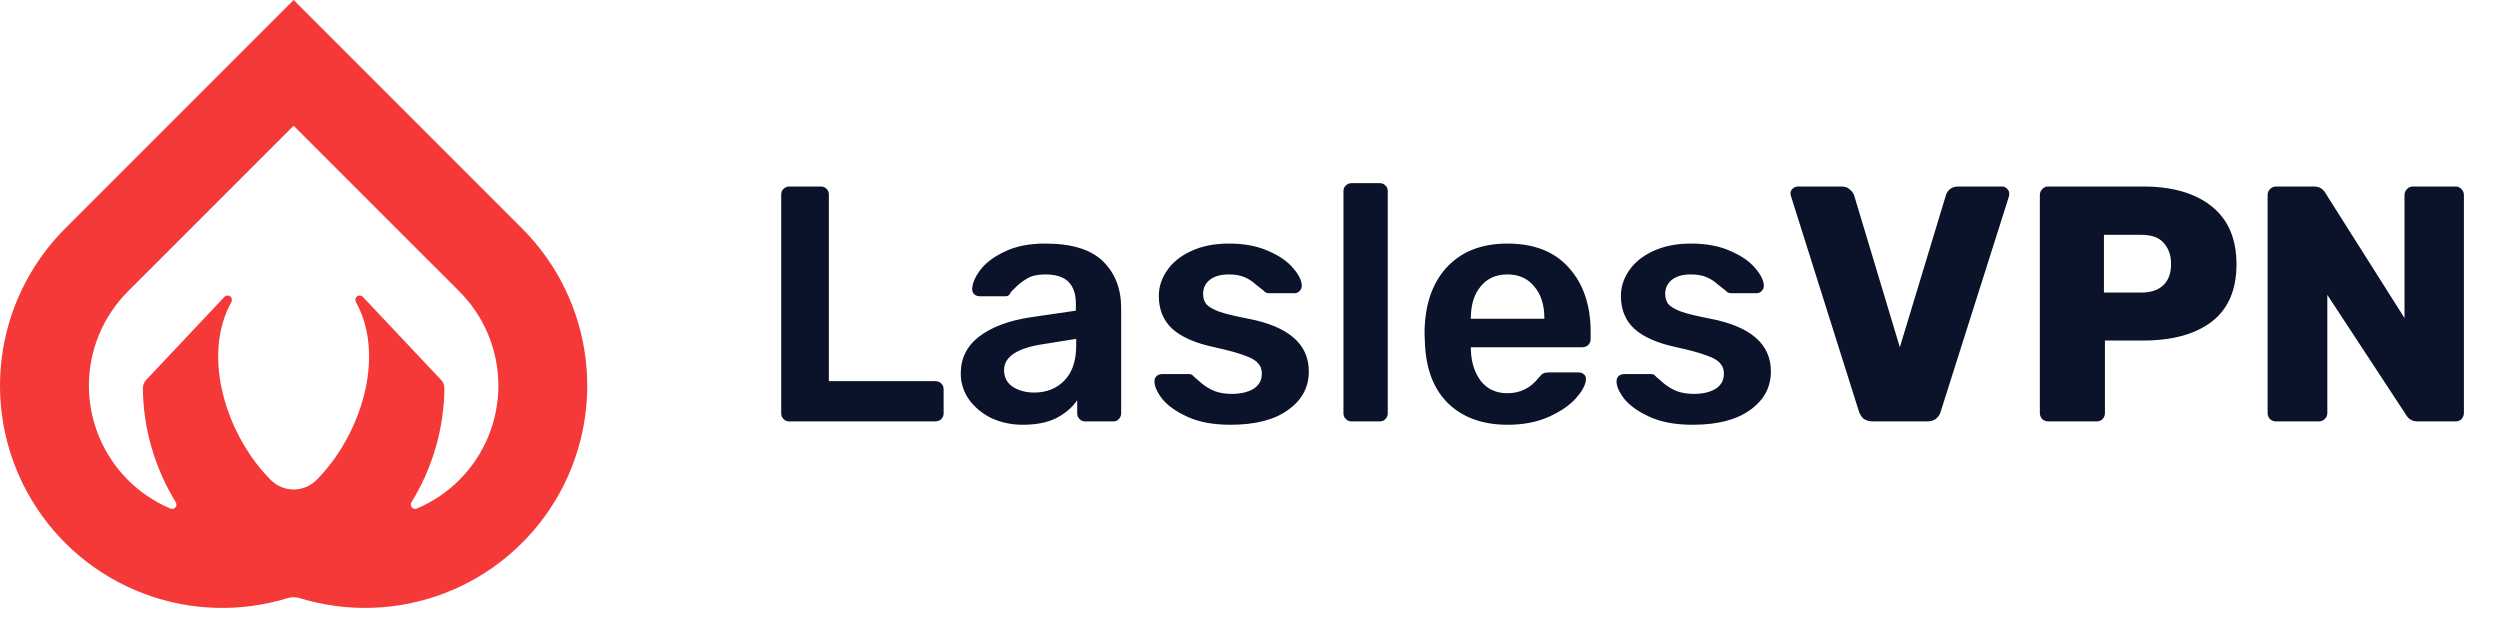
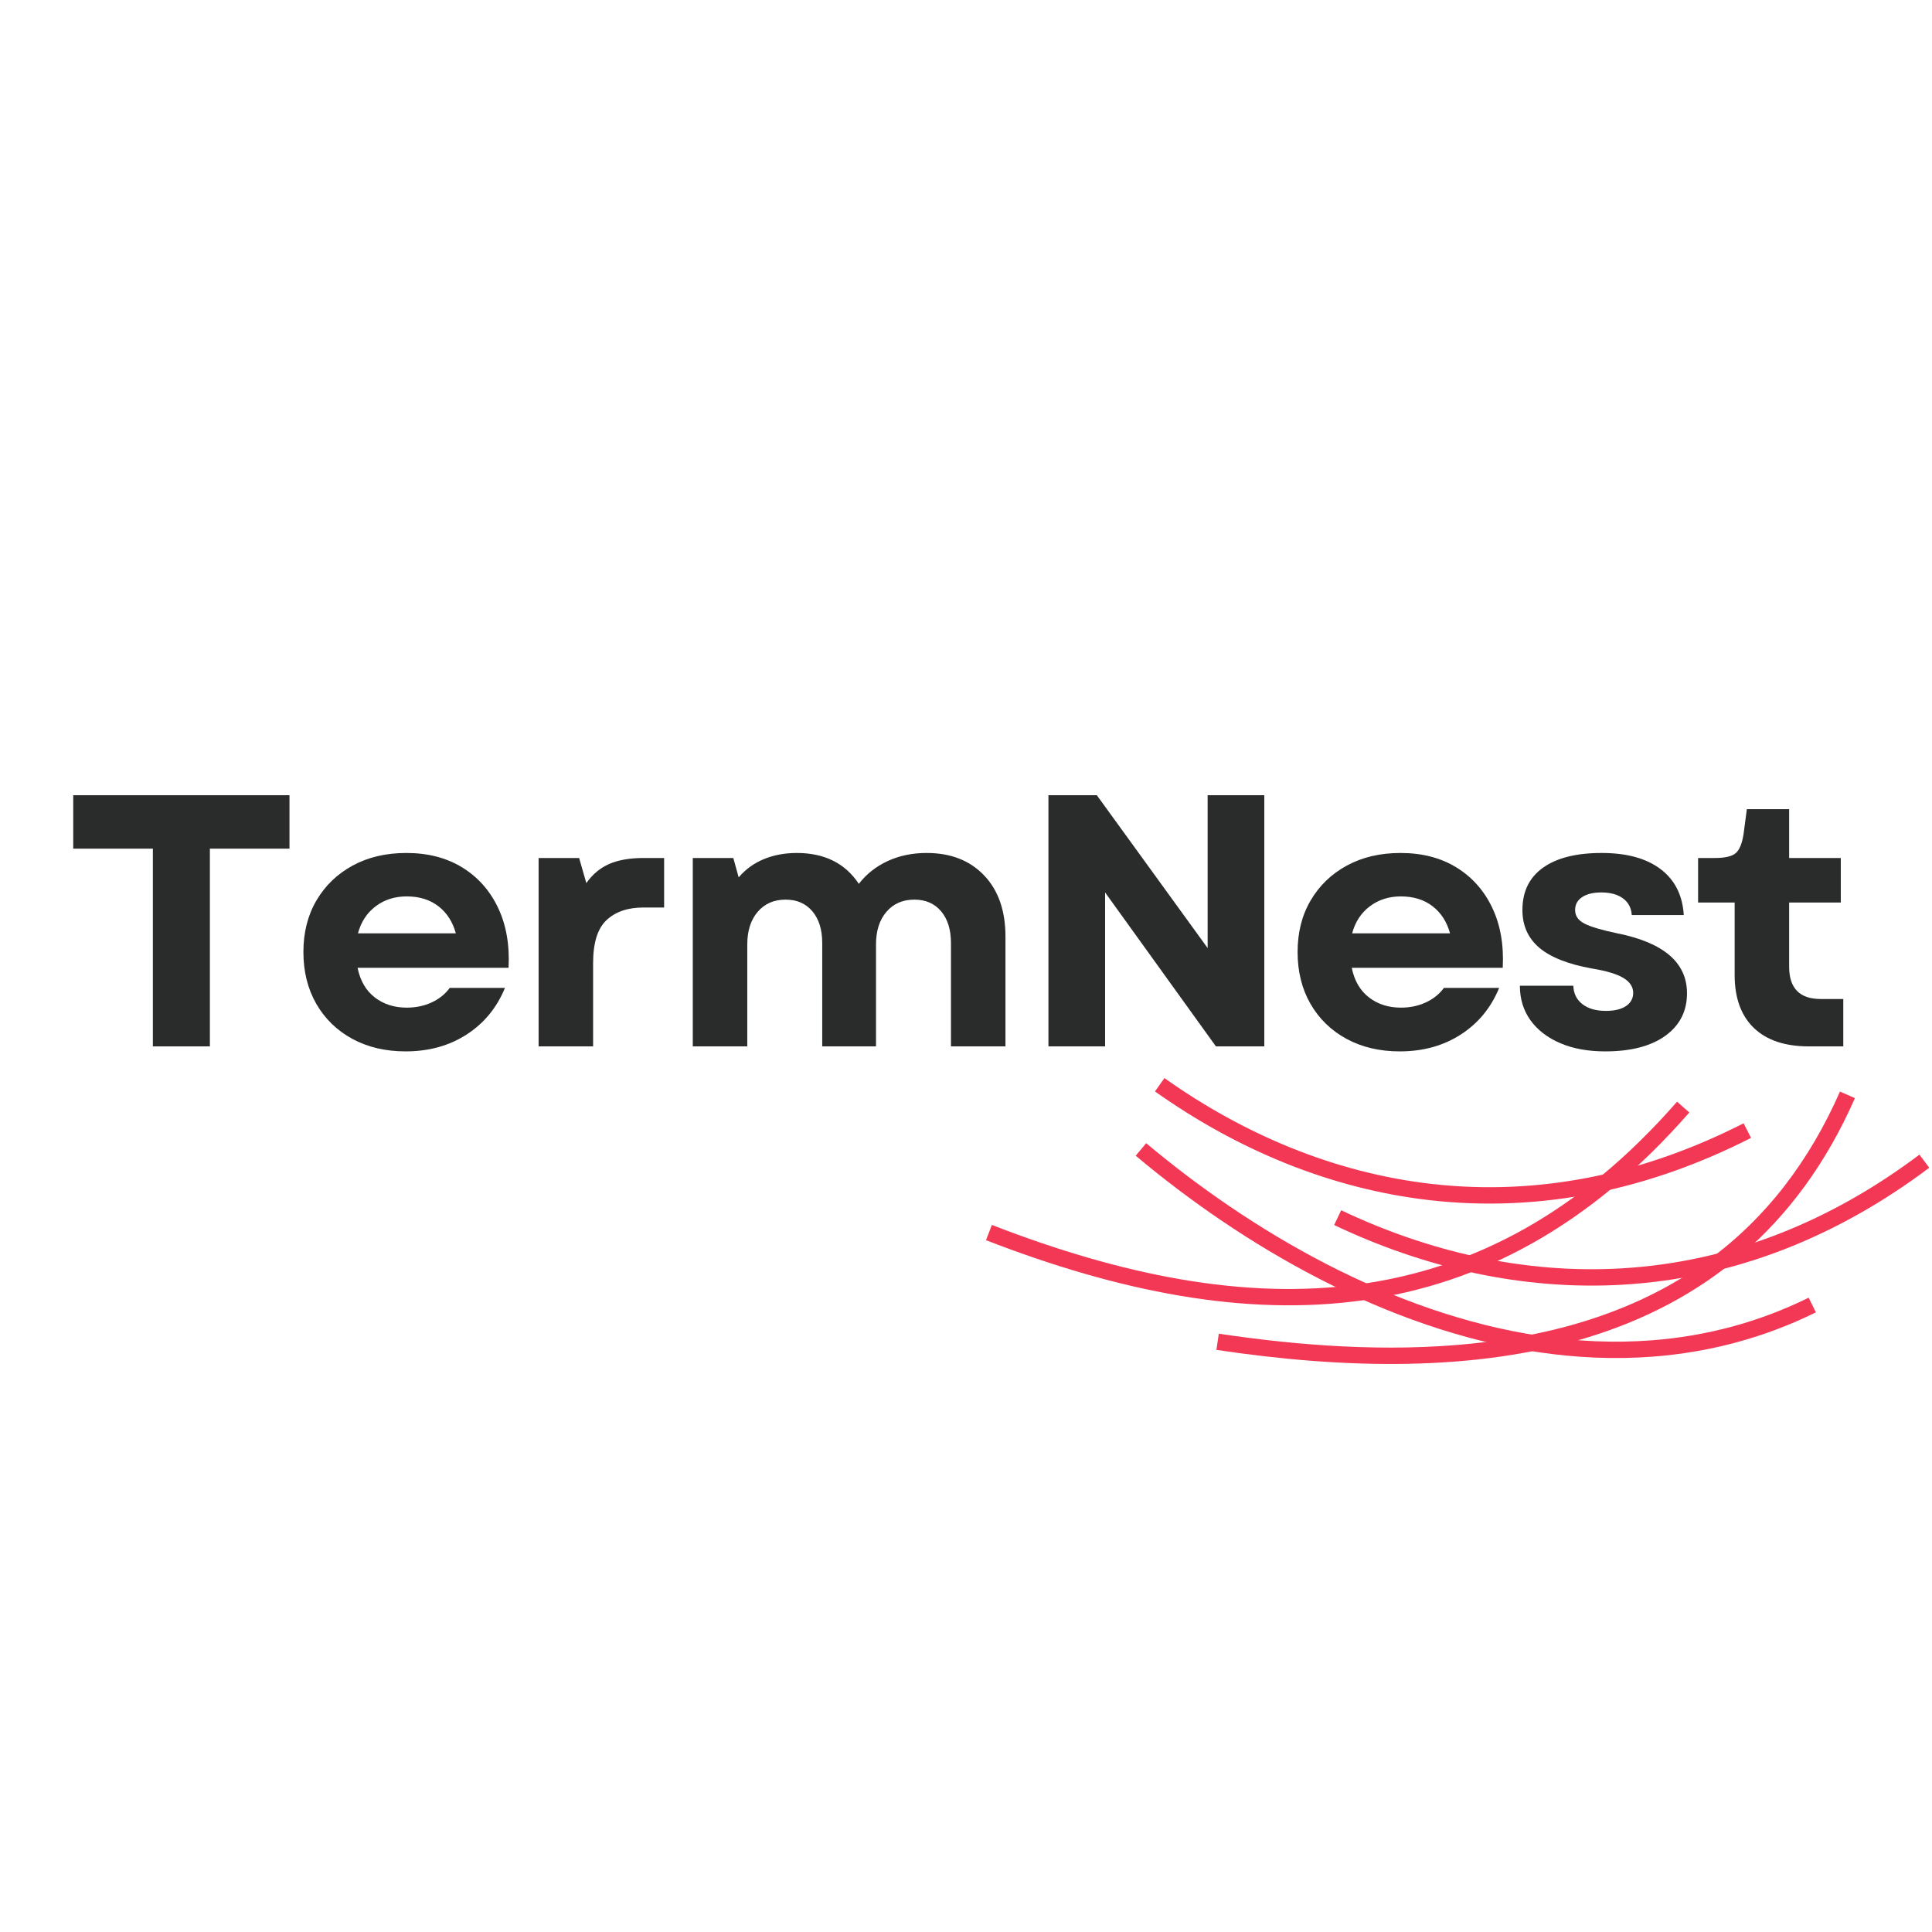
- <svg xmlns="http://www.w3.org/2000/svg" width="149" height="37" viewBox="0 0 149 37" fill="none">
-   <path d="M47.04 25.116C46.907 25.116 46.793 25.07 46.7 24.976C46.607 24.883 46.56 24.77 46.56 24.636V11.596C46.56 11.45 46.607 11.336 46.7 11.256C46.793 11.163 46.907 11.116 47.04 11.116H48.92C49.067 11.116 49.18 11.163 49.26 11.256C49.353 11.336 49.4 11.45 49.4 11.596V22.716H55.74C55.887 22.716 56.007 22.763 56.1 22.856C56.193 22.95 56.24 23.063 56.24 23.196V24.636C56.24 24.77 56.193 24.883 56.1 24.976C56.007 25.07 55.887 25.116 55.74 25.116H47.04ZM60.961 25.316C60.281 25.316 59.654 25.183 59.081 24.916C58.521 24.636 58.074 24.263 57.741 23.796C57.421 23.329 57.261 22.816 57.261 22.256C57.261 21.349 57.628 20.616 58.361 20.056C59.094 19.496 60.101 19.116 61.381 18.916L64.121 18.516V18.096C64.121 17.523 63.974 17.09 63.681 16.796C63.388 16.503 62.921 16.356 62.281 16.356C61.841 16.356 61.488 16.436 61.221 16.596C60.954 16.756 60.734 16.923 60.561 17.096C60.401 17.256 60.294 17.363 60.241 17.416C60.188 17.576 60.088 17.656 59.941 17.656H58.381C58.261 17.656 58.154 17.616 58.061 17.536C57.981 17.456 57.941 17.349 57.941 17.216C57.954 16.883 58.114 16.509 58.421 16.096C58.741 15.669 59.228 15.303 59.881 14.996C60.534 14.676 61.341 14.516 62.301 14.516C63.874 14.516 65.021 14.87 65.741 15.576C66.461 16.283 66.821 17.209 66.821 18.356V24.636C66.821 24.77 66.774 24.883 66.681 24.976C66.601 25.07 66.488 25.116 66.341 25.116H64.681C64.548 25.116 64.434 25.07 64.341 24.976C64.248 24.883 64.201 24.77 64.201 24.636V23.856C63.908 24.283 63.494 24.636 62.961 24.916C62.428 25.183 61.761 25.316 60.961 25.316ZM61.641 23.396C62.374 23.396 62.974 23.156 63.441 22.676C63.908 22.196 64.141 21.503 64.141 20.596V20.196L62.141 20.516C60.608 20.756 59.841 21.27 59.841 22.056C59.841 22.483 60.014 22.816 60.361 23.056C60.721 23.283 61.148 23.396 61.641 23.396ZM73.346 25.316C72.333 25.316 71.486 25.163 70.806 24.856C70.126 24.549 69.62 24.196 69.286 23.796C68.966 23.383 68.806 23.029 68.806 22.736C68.806 22.603 68.846 22.496 68.926 22.416C69.02 22.336 69.126 22.296 69.246 22.296H70.886C70.993 22.296 71.086 22.349 71.166 22.456C71.233 22.509 71.38 22.636 71.606 22.836C71.846 23.036 72.113 23.196 72.406 23.316C72.713 23.423 73.046 23.476 73.406 23.476C73.94 23.476 74.373 23.376 74.706 23.176C75.04 22.963 75.206 22.663 75.206 22.276C75.206 22.009 75.126 21.796 74.966 21.636C74.82 21.463 74.546 21.309 74.146 21.176C73.76 21.029 73.173 20.869 72.386 20.696C71.253 20.456 70.413 20.09 69.866 19.596C69.333 19.103 69.066 18.45 69.066 17.636C69.066 17.103 69.226 16.603 69.546 16.136C69.866 15.656 70.34 15.27 70.966 14.976C71.606 14.669 72.366 14.516 73.246 14.516C74.153 14.516 74.933 14.663 75.586 14.956C76.24 15.236 76.733 15.576 77.066 15.976C77.413 16.376 77.586 16.73 77.586 17.036C77.586 17.156 77.54 17.263 77.446 17.356C77.366 17.436 77.266 17.476 77.146 17.476H75.646C75.5 17.476 75.386 17.423 75.306 17.316C75.213 17.25 75.06 17.13 74.846 16.956C74.646 16.77 74.42 16.623 74.166 16.516C73.913 16.41 73.606 16.356 73.246 16.356C72.753 16.356 72.373 16.463 72.106 16.676C71.84 16.89 71.706 17.169 71.706 17.516C71.706 17.756 71.766 17.956 71.886 18.116C72.02 18.276 72.28 18.43 72.666 18.576C73.053 18.709 73.633 18.849 74.406 18.996C76.806 19.463 78.006 20.509 78.006 22.136C78.006 23.083 77.593 23.849 76.766 24.436C75.953 25.023 74.813 25.316 73.346 25.316ZM80.55 25.116C80.417 25.116 80.304 25.07 80.21 24.976C80.117 24.883 80.07 24.77 80.07 24.636V11.396C80.07 11.249 80.117 11.136 80.21 11.056C80.304 10.963 80.417 10.916 80.55 10.916H82.231C82.377 10.916 82.49 10.963 82.57 11.056C82.664 11.136 82.71 11.249 82.71 11.396V24.636C82.71 24.77 82.664 24.883 82.57 24.976C82.49 25.07 82.377 25.116 82.231 25.116H80.55ZM89.863 25.316C88.37 25.316 87.183 24.89 86.303 24.036C85.436 23.183 84.976 21.97 84.923 20.396L84.903 19.896C84.903 18.23 85.336 16.916 86.203 15.956C87.083 14.996 88.296 14.516 89.843 14.516C91.43 14.516 92.65 14.996 93.503 15.956C94.37 16.916 94.803 18.196 94.803 19.796V20.216C94.803 20.349 94.756 20.463 94.663 20.556C94.57 20.649 94.45 20.696 94.303 20.696H87.663V20.856C87.69 21.603 87.89 22.223 88.263 22.716C88.65 23.196 89.176 23.436 89.843 23.436C90.603 23.436 91.223 23.13 91.703 22.516C91.823 22.369 91.916 22.283 91.983 22.256C92.05 22.216 92.163 22.196 92.323 22.196H94.083C94.203 22.196 94.303 22.23 94.383 22.296C94.476 22.363 94.523 22.456 94.523 22.576C94.523 22.896 94.33 23.276 93.943 23.716C93.57 24.143 93.03 24.516 92.323 24.836C91.616 25.156 90.796 25.316 89.863 25.316ZM92.043 18.996V18.956C92.043 18.169 91.843 17.543 91.443 17.076C91.056 16.596 90.523 16.356 89.843 16.356C89.163 16.356 88.63 16.596 88.243 17.076C87.856 17.543 87.663 18.169 87.663 18.956V18.996H92.043ZM100.885 25.316C99.872 25.316 99.025 25.163 98.346 24.856C97.665 24.549 97.159 24.196 96.826 23.796C96.505 23.383 96.346 23.029 96.346 22.736C96.346 22.603 96.385 22.496 96.466 22.416C96.559 22.336 96.665 22.296 96.785 22.296H98.425C98.532 22.296 98.626 22.349 98.706 22.456C98.772 22.509 98.919 22.636 99.145 22.836C99.385 23.036 99.652 23.196 99.945 23.316C100.252 23.423 100.585 23.476 100.945 23.476C101.479 23.476 101.912 23.376 102.245 23.176C102.579 22.963 102.745 22.663 102.745 22.276C102.745 22.009 102.665 21.796 102.505 21.636C102.359 21.463 102.085 21.309 101.685 21.176C101.299 21.029 100.712 20.869 99.925 20.696C98.792 20.456 97.952 20.09 97.406 19.596C96.872 19.103 96.606 18.45 96.606 17.636C96.606 17.103 96.766 16.603 97.085 16.136C97.406 15.656 97.879 15.27 98.505 14.976C99.145 14.669 99.906 14.516 100.785 14.516C101.692 14.516 102.472 14.663 103.125 14.956C103.779 15.236 104.272 15.576 104.605 15.976C104.952 16.376 105.125 16.73 105.125 17.036C105.125 17.156 105.079 17.263 104.985 17.356C104.905 17.436 104.805 17.476 104.685 17.476H103.185C103.039 17.476 102.925 17.423 102.845 17.316C102.752 17.25 102.599 17.13 102.385 16.956C102.185 16.77 101.959 16.623 101.705 16.516C101.452 16.41 101.145 16.356 100.785 16.356C100.292 16.356 99.912 16.463 99.645 16.676C99.379 16.89 99.246 17.169 99.246 17.516C99.246 17.756 99.305 17.956 99.425 18.116C99.559 18.276 99.819 18.43 100.205 18.576C100.592 18.709 101.172 18.849 101.945 18.996C104.345 19.463 105.545 20.509 105.545 22.136C105.545 23.083 105.132 23.849 104.305 24.436C103.492 25.023 102.352 25.316 100.885 25.316ZM111.63 25.116C111.403 25.116 111.216 25.063 111.07 24.956C110.936 24.836 110.843 24.689 110.79 24.516L106.75 11.716L106.71 11.536C106.71 11.43 106.75 11.336 106.83 11.256C106.923 11.163 107.03 11.116 107.15 11.116H109.77C109.97 11.116 110.13 11.176 110.25 11.296C110.383 11.403 110.47 11.523 110.51 11.656L113.23 20.696L115.97 11.656C116.01 11.509 116.09 11.383 116.21 11.276C116.343 11.169 116.51 11.116 116.71 11.116H119.33C119.45 11.116 119.55 11.163 119.63 11.256C119.71 11.336 119.75 11.43 119.75 11.536C119.75 11.603 119.743 11.663 119.73 11.716L115.67 24.516C115.63 24.689 115.536 24.836 115.39 24.956C115.256 25.063 115.076 25.116 114.85 25.116H111.63ZM122.075 25.116C121.942 25.116 121.822 25.07 121.715 24.976C121.622 24.869 121.575 24.75 121.575 24.616V11.636C121.575 11.489 121.622 11.37 121.715 11.276C121.808 11.169 121.928 11.116 122.075 11.116H127.735C129.468 11.116 130.828 11.509 131.815 12.296C132.802 13.083 133.295 14.236 133.295 15.756C133.295 17.276 132.802 18.416 131.815 19.176C130.828 19.923 129.468 20.296 127.735 20.296H125.455V24.616C125.455 24.75 125.408 24.869 125.315 24.976C125.222 25.07 125.102 25.116 124.955 25.116H122.075ZM127.635 17.436C128.182 17.436 128.608 17.296 128.915 17.016C129.235 16.723 129.395 16.296 129.395 15.736C129.395 15.216 129.248 14.796 128.955 14.476C128.675 14.156 128.235 13.996 127.635 13.996H125.395V17.436H127.635ZM135.649 25.116C135.516 25.116 135.396 25.07 135.289 24.976C135.196 24.869 135.149 24.75 135.149 24.616V11.636C135.149 11.489 135.196 11.37 135.289 11.276C135.382 11.169 135.502 11.116 135.649 11.116H137.909C138.216 11.116 138.442 11.243 138.589 11.496L143.309 18.956V11.636C143.309 11.489 143.356 11.37 143.449 11.276C143.542 11.169 143.662 11.116 143.809 11.116H146.349C146.496 11.116 146.616 11.169 146.709 11.276C146.802 11.37 146.849 11.489 146.849 11.636V24.596C146.849 24.743 146.802 24.869 146.709 24.976C146.616 25.07 146.496 25.116 146.349 25.116H144.089C143.782 25.116 143.556 24.989 143.409 24.736L138.709 17.576V24.616C138.709 24.763 138.656 24.883 138.549 24.976C138.456 25.07 138.336 25.116 138.189 25.116H135.649Z" fill="#0B132A" />
-   <path d="M31.147 13.648L31.125 13.626C31.124 13.625 31.122 13.623 31.122 13.621L17.501 0L3.88 13.621C3.878 13.623 3.876 13.626 3.876 13.626L3.853 13.647C1.771 15.742 0.448 18.473 0.095 21.405C-0.258 24.338 0.38 27.304 1.906 29.833C3.433 32.362 5.761 34.308 8.521 35.361C11.28 36.415 14.313 36.516 17.136 35.648C17.373 35.575 17.628 35.575 17.865 35.648C20.688 36.515 23.721 36.414 26.48 35.361C29.239 34.307 31.567 32.361 33.094 29.833C34.62 27.304 35.258 24.338 34.905 21.405C34.553 18.473 33.23 15.742 31.147 13.648ZM8.723 22.63C8.657 22.696 8.604 22.775 8.568 22.861C8.533 22.948 8.514 23.041 8.514 23.135C8.538 25.539 9.218 27.89 10.479 29.937C10.508 29.983 10.521 30.038 10.517 30.092C10.513 30.146 10.492 30.198 10.457 30.24C10.421 30.282 10.374 30.311 10.321 30.324C10.268 30.337 10.212 30.333 10.162 30.312C9.213 29.913 8.352 29.334 7.625 28.605C6.136 27.116 5.299 25.097 5.298 22.991C5.297 20.886 6.131 18.865 7.618 17.374L17.501 7.493L27.383 17.374C28.87 18.865 29.704 20.885 29.703 22.991C29.702 25.097 28.865 27.116 27.376 28.605C26.649 29.334 25.788 29.913 24.84 30.312C24.789 30.333 24.733 30.337 24.68 30.324C24.627 30.311 24.58 30.281 24.544 30.24C24.509 30.198 24.488 30.146 24.484 30.092C24.48 30.038 24.493 29.983 24.522 29.937C25.784 27.89 26.463 25.539 26.488 23.135C26.488 23.041 26.469 22.948 26.433 22.861C26.397 22.775 26.344 22.696 26.278 22.63L21.604 17.672C21.557 17.633 21.498 17.612 21.438 17.612C21.377 17.612 21.319 17.633 21.272 17.672C21.226 17.71 21.194 17.764 21.183 17.824C21.172 17.884 21.183 17.945 21.213 17.998C23.028 21.283 21.467 26.002 18.864 28.605L18.85 28.619C18.491 28.974 18.006 29.174 17.5 29.174C16.995 29.173 16.51 28.974 16.151 28.618L16.138 28.605C13.534 26.002 11.974 21.284 13.789 17.998C13.819 17.946 13.83 17.884 13.819 17.825C13.808 17.765 13.776 17.711 13.73 17.672C13.683 17.634 13.625 17.612 13.564 17.612C13.504 17.612 13.445 17.634 13.398 17.672L8.723 22.63Z" fill="#F53838" />
+ <svg xmlns="http://www.w3.org/2000/svg" width="500" zoomAndPan="magnify" viewBox="0 0 375 375" height="500" preserveAspectRatio="xMidYMid meet" version="1.0">
+   <defs>
+     <clipPath id="d97eabf8cb">
+       <path d="M 258.633 224 L 374.516 224 L 374.516 249.633 L 258.633 249.633 Z M 258.633 224 " clip-rule="nonzero" />
+     </clipPath>
+     <clipPath id="7edee38806">
+       <path d="M 191.379 213.551 L 328 213.551 L 328 253.691 L 191.379 253.691 Z M 191.379 213.551 " clip-rule="nonzero" />
+     </clipPath>
+     <clipPath id="ce57cf081c">
+       <path d="M 224 209.238 L 340 209.238 L 340 233.844 L 224 233.844 Z M 224 209.238 " clip-rule="nonzero" />
+     </clipPath>
+   </defs>
+   <g clip-path="url(#d97eabf8cb)">
+     <path fill="#f33855" d="M 260.32 234.91 C 277.324 242.984 295.91 247.289 314.777 246.188 C 336.137 244.938 355.543 236.918 372.562 224.113 L 374.469 226.656 C 356.941 239.836 336.949 248.074 314.961 249.359 C 295.555 250.492 276.445 246.09 258.957 237.777 Z M 260.32 234.91 " fill-opacity="1" fill-rule="evenodd" />
+   </g>
+   <g clip-path="url(#7edee38806)">
+     <path fill="#f33855" d="M 327.898 215.93 C 289.305 260.086 242.949 260.742 191.379 240.719 L 192.523 237.758 C 242.832 257.289 287.832 256.957 325.512 213.84 Z M 327.898 215.93 " fill-opacity="1" fill-rule="evenodd" />
+   </g>
+   <path fill="#f33855" d="M 222.473 221.891 C 227.691 226.266 233.129 230.391 238.77 234.215 C 262.371 250.238 291.562 262.371 320.582 260.156 C 331.234 259.348 341.477 256.605 351.062 251.879 L 352.465 254.727 C 342.516 259.633 331.875 262.477 320.816 263.324 C 291.055 265.59 261.199 253.281 236.984 236.844 C 231.262 232.961 225.734 228.77 220.438 224.324 Z M 222.473 221.891 " fill-opacity="1" fill-rule="evenodd" />
+   <path fill="#f33855" d="M 236.57 258.867 C 267.578 263.516 304.703 264.059 331.297 244.816 C 343 236.355 351.348 225.027 357.137 211.871 L 360.039 213.148 C 337.512 264.367 285.727 269.445 236.105 262.012 Z M 236.57 258.867 " fill-opacity="1" fill-rule="evenodd" />
+   <g clip-path="url(#ce57cf081c)">
+     <path fill="#f33855" d="M 226.016 209.254 C 241.371 220.148 258.93 227.602 277.707 229.777 C 298.965 232.242 319.453 227.703 338.434 218.031 L 339.875 220.863 C 320.336 230.82 299.223 235.469 277.34 232.934 C 258.031 230.691 239.969 223.051 224.176 211.844 Z M 226.016 209.254 " fill-opacity="1" fill-rule="evenodd" />
+   </g>
+   <path fill="#2a2b2b" d="M 29.672 203.102 L 29.672 164.723 L 14.215 164.723 L 14.215 154.352 L 56.188 154.352 L 56.188 164.723 L 40.738 164.723 L 40.738 203.102 Z M 29.672 203.102 " fill-opacity="1" fill-rule="nonzero" />
+   <path fill="#2a2b2b" d="M 78.73 204.074 C 74.832 204.074 71.387 203.266 68.391 201.645 C 65.402 200.02 63.07 197.754 61.398 194.852 C 59.727 191.945 58.891 188.594 58.891 184.785 C 58.891 180.977 59.738 177.633 61.434 174.758 C 63.129 171.879 65.473 169.625 68.461 168 C 71.457 166.375 74.926 165.562 78.871 165.562 C 83.043 165.562 86.648 166.492 89.688 168.352 C 92.73 170.211 95.051 172.809 96.652 176.152 C 98.254 179.496 98.938 183.395 98.711 187.852 L 69.406 187.852 C 69.914 190.359 71.027 192.27 72.746 193.598 C 74.461 194.922 76.527 195.582 78.941 195.582 C 80.703 195.582 82.312 195.25 83.773 194.574 C 85.238 193.898 86.41 192.957 87.293 191.75 L 98.012 191.75 C 96.434 195.602 93.949 198.621 90.562 200.805 C 87.176 202.988 83.23 204.074 78.73 204.074 Z M 69.477 181.164 L 88.477 181.164 C 87.871 178.934 86.746 177.18 85.098 175.906 C 83.453 174.629 81.402 173.992 78.941 173.992 C 76.621 173.992 74.613 174.629 72.922 175.906 C 71.227 177.18 70.078 178.934 69.477 181.164 Z M 69.477 181.164 " fill-opacity="1" fill-rule="nonzero" />
+   <path fill="#2a2b2b" d="M 104.543 203.102 L 104.543 166.535 L 112.41 166.535 L 113.805 171.41 C 115.012 169.695 116.496 168.457 118.258 167.691 C 120.02 166.922 122.25 166.535 124.941 166.535 L 128.906 166.535 L 128.906 176.148 L 124.871 176.148 C 121.855 176.148 119.477 176.961 117.734 178.586 C 115.992 180.211 115.121 182.996 115.121 186.945 L 115.121 203.102 Z M 104.543 203.102 " fill-opacity="1" fill-rule="nonzero" />
+   <path fill="#2a2b2b" d="M 134.469 203.102 L 134.469 166.535 L 142.336 166.535 L 143.375 170.297 C 144.723 168.719 146.359 167.535 148.285 166.746 C 150.211 165.957 152.332 165.562 154.652 165.562 C 160.035 165.562 164.051 167.559 166.695 171.551 C 168.176 169.648 170.043 168.176 172.293 167.133 C 174.547 166.086 177.062 165.562 179.852 165.562 C 184.535 165.562 188.258 167.016 191.02 169.918 C 193.781 172.816 195.16 176.773 195.16 181.793 L 195.16 203.102 L 184.582 203.102 L 184.582 183.047 C 184.582 180.445 183.941 178.387 182.668 176.879 C 181.387 175.371 179.66 174.617 177.484 174.617 C 175.211 174.617 173.402 175.406 172.055 176.984 C 170.703 178.562 170.031 180.676 170.031 183.32 L 170.031 203.102 L 159.594 203.102 L 159.594 183.047 C 159.594 180.445 158.957 178.387 157.68 176.879 C 156.402 175.371 154.676 174.617 152.496 174.617 C 150.223 174.617 148.414 175.406 147.066 176.984 C 145.719 178.562 145.047 180.676 145.047 183.32 L 145.047 203.102 Z M 134.469 203.102 " fill-opacity="1" fill-rule="nonzero" />
+   <path fill="#2a2b2b" d="M 203.5 203.102 L 203.5 154.352 L 212.895 154.352 L 234.402 184.02 L 234.402 154.352 L 245.402 154.352 L 245.402 203.102 L 236.008 203.102 L 214.5 173.223 L 214.5 203.102 Z M 203.5 203.102 " fill-opacity="1" fill-rule="nonzero" />
+   <path fill="#2a2b2b" d="M 271.699 204.074 C 267.801 204.074 264.355 203.266 261.363 201.645 C 258.371 200.02 256.039 197.754 254.367 194.852 C 252.695 191.945 251.863 188.594 251.863 184.785 C 251.863 180.977 252.707 177.633 254.406 174.758 C 256.098 171.879 258.441 169.625 261.434 168 C 264.426 166.375 267.898 165.562 271.84 165.562 C 276.016 165.562 279.621 166.492 282.66 168.352 C 285.703 170.211 288.023 172.809 289.625 176.152 C 291.223 179.496 291.91 183.395 291.68 187.852 L 262.375 187.852 C 262.883 190.359 263.996 192.27 265.715 193.598 C 267.434 194.922 269.5 195.582 271.91 195.582 C 273.672 195.582 275.281 195.25 276.742 194.574 C 278.207 193.898 279.379 192.957 280.266 191.75 L 290.984 191.75 C 289.406 195.602 286.922 198.621 283.531 200.805 C 280.145 202.988 276.203 204.074 271.699 204.074 Z M 262.445 181.164 L 281.449 181.164 C 280.844 178.934 279.715 177.18 278.066 175.906 C 276.422 174.629 274.371 173.992 271.91 173.992 C 269.59 173.992 267.586 174.629 265.891 175.906 C 264.195 177.18 263.047 178.934 262.445 181.164 Z M 262.445 181.164 " fill-opacity="1" fill-rule="nonzero" />
+   <path fill="#2a2b2b" d="M 311.57 204.074 C 308.234 204.074 305.32 203.543 302.84 202.477 C 300.355 201.41 298.426 199.926 297.059 198.023 C 295.691 196.117 295.008 193.887 295.008 191.332 L 305.383 191.332 C 305.426 192.82 306.008 194.004 307.121 194.887 C 308.234 195.77 309.766 196.211 311.711 196.211 C 313.383 196.211 314.68 195.898 315.605 195.273 C 316.535 194.645 317 193.793 317 192.723 C 317 191.562 316.375 190.598 315.121 189.832 C 313.871 189.066 311.832 188.453 309 187.988 C 304.363 187.152 300.953 185.805 298.77 183.949 C 296.59 182.094 295.5 179.656 295.5 176.633 C 295.5 173.059 296.832 170.32 299.5 168.418 C 302.168 166.512 305.961 165.562 310.883 165.562 C 315.75 165.562 319.566 166.609 322.324 168.699 C 325.086 170.789 326.582 173.762 326.82 177.613 L 316.727 177.613 C 316.633 176.219 316.062 175.137 315.016 174.371 C 313.973 173.605 312.57 173.223 310.812 173.223 C 309.234 173.223 307.992 173.527 307.086 174.133 C 306.18 174.734 305.727 175.566 305.727 176.633 C 305.727 177.754 306.316 178.625 307.5 179.246 C 308.684 179.875 310.828 180.512 313.938 181.164 C 322.941 182.973 327.445 186.852 327.445 192.793 C 327.445 196.281 326.039 199.031 323.234 201.051 C 320.426 203.066 316.539 204.074 311.57 204.074 Z M 311.57 204.074 " fill-opacity="1" fill-rule="nonzero" />
+   <path fill="#2a2b2b" d="M 351.105 203.102 C 346.461 203.102 342.898 201.91 340.414 199.516 C 337.938 197.125 336.695 193.699 336.695 189.242 L 336.695 175.176 L 329.598 175.176 L 329.598 166.535 L 332.867 166.535 C 334.859 166.535 336.219 166.211 336.938 165.562 C 337.66 164.914 338.16 163.66 338.438 161.797 L 339.062 157.062 L 347.273 157.062 L 347.273 166.535 L 357.297 166.535 L 357.297 175.176 L 347.273 175.176 L 347.273 187.641 C 347.273 191.82 349.316 193.906 353.402 193.906 L 357.781 193.906 L 357.781 203.102 Z M 351.105 203.102 " fill-opacity="1" fill-rule="nonzero" />
</svg>
